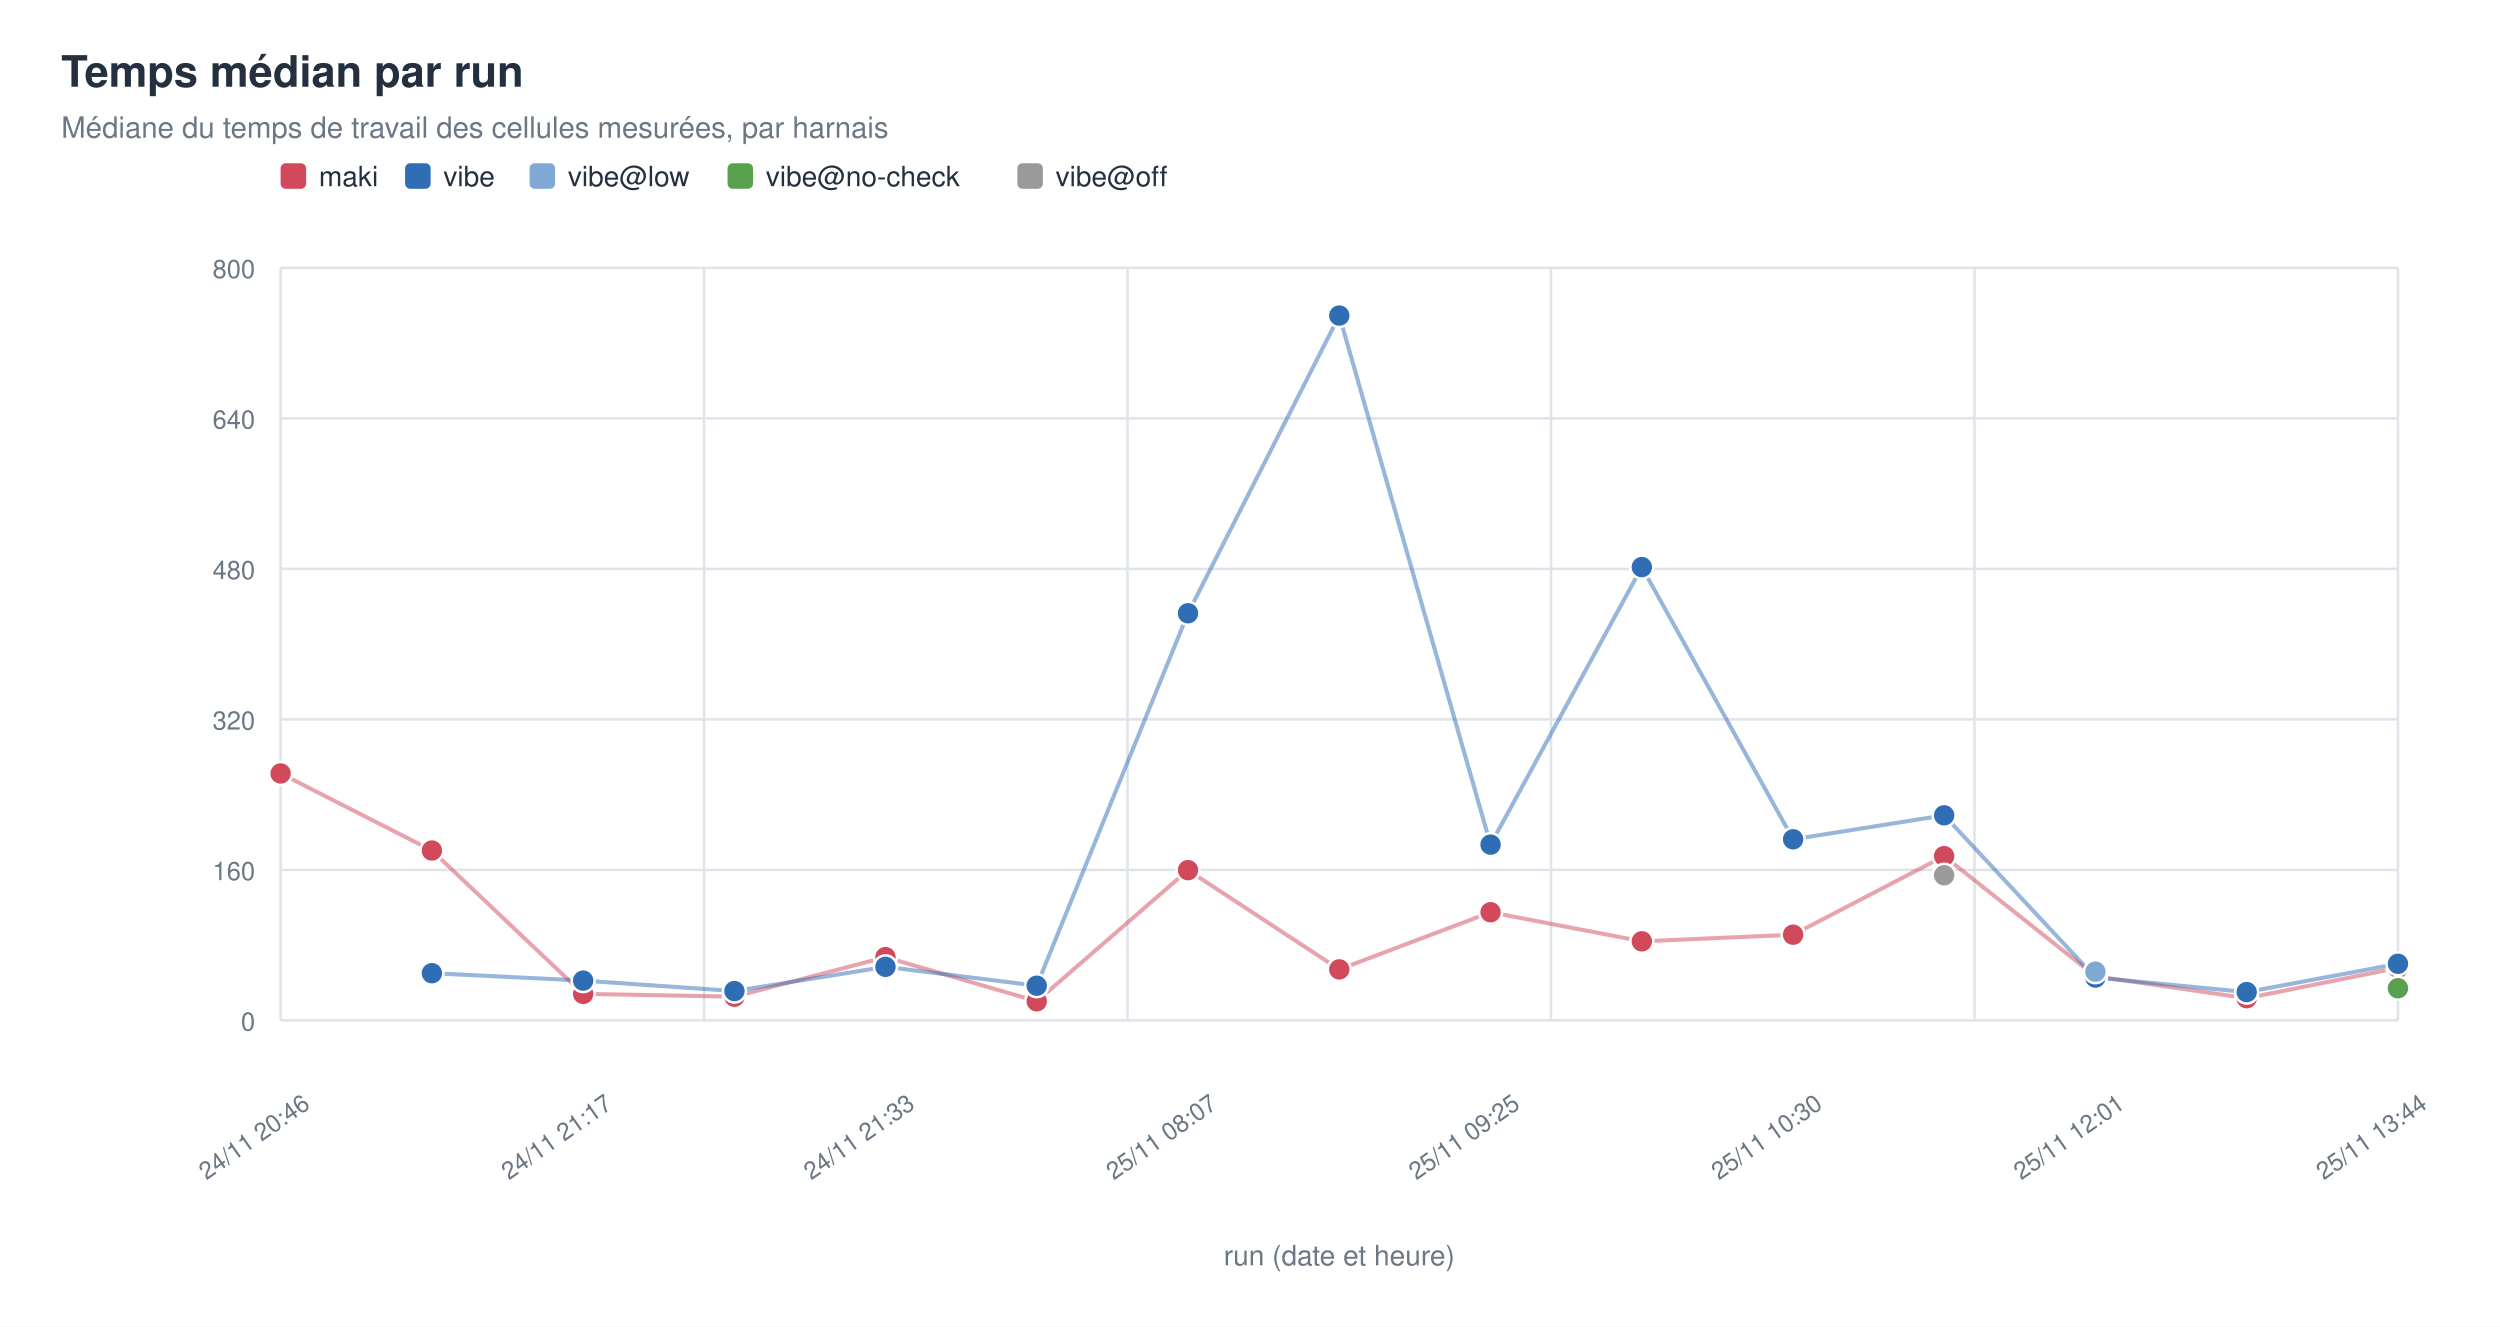
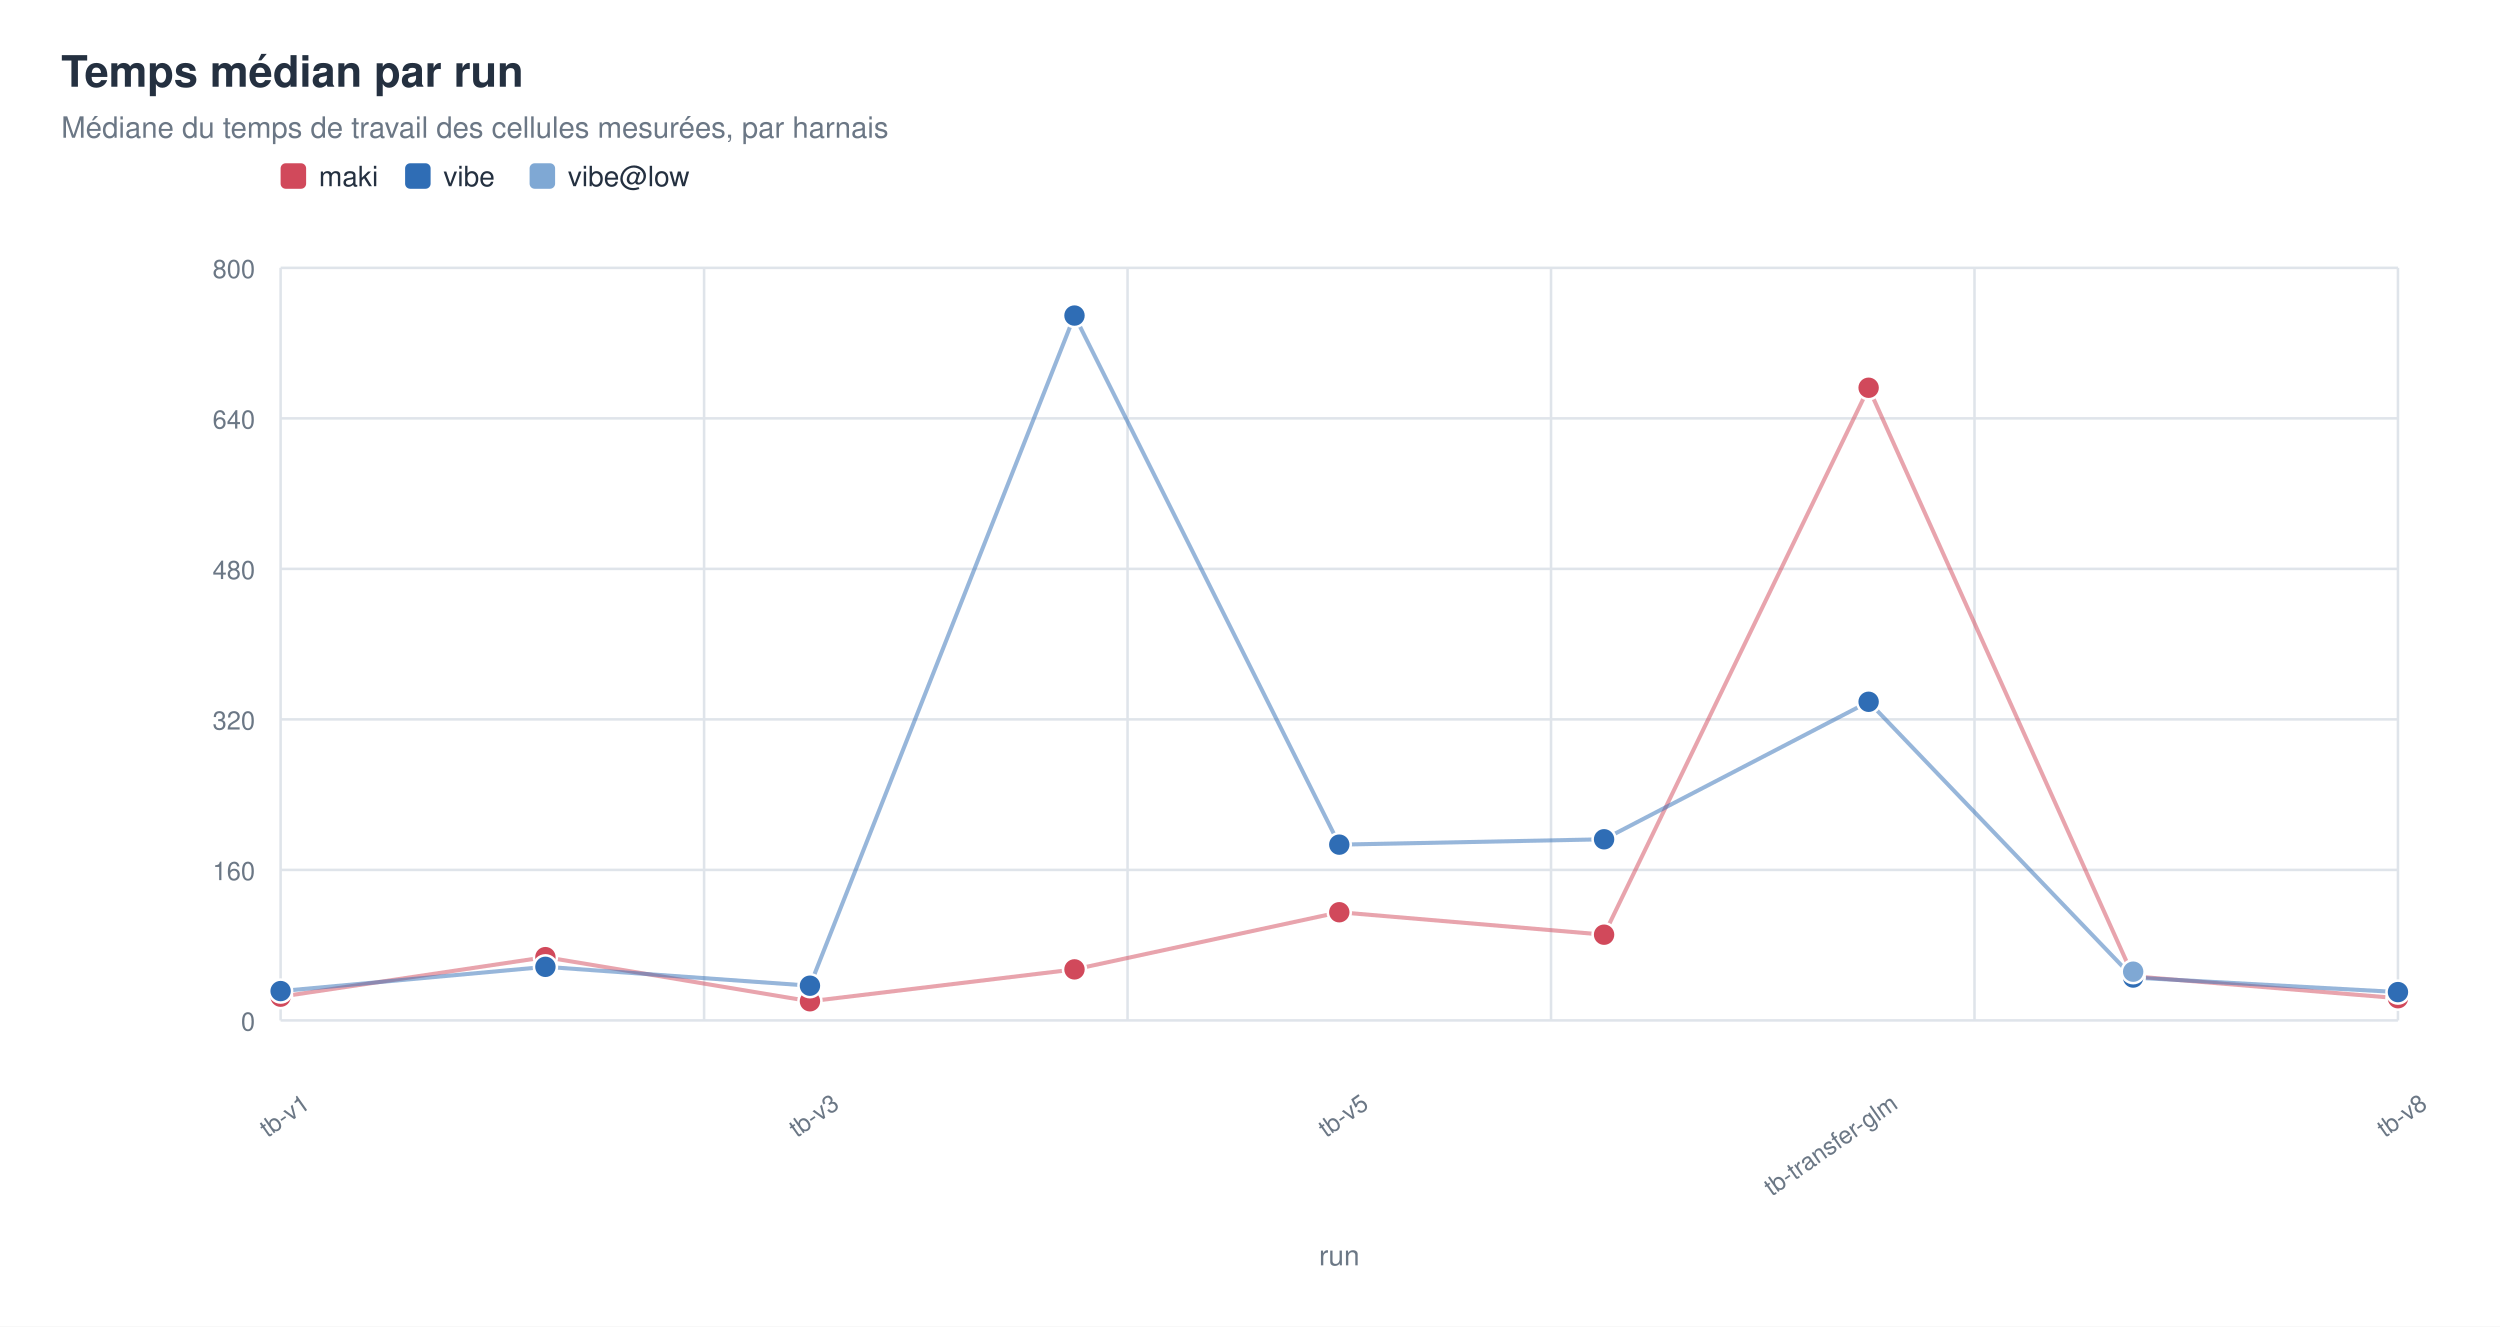
<svg xmlns="http://www.w3.org/2000/svg" width="980" height="520" viewBox="0 0 980 520" font-family="Helvetica, Arial, sans-serif">
  <rect width="980" height="520" fill="#ffffff" />
  <text x="24.0" y="34.0" font-size="17" fill="#243040" text-anchor="start" font-weight="bold">Temps médian par run</text>
  <text x="24.0" y="54.0" font-size="11.5" fill="#6b7785" text-anchor="start">Médiane du temps de travail des cellules mesurées, par harnais</text>
  <line x1="110.0" y1="105.0" x2="110.0" y2="400.0" stroke="#dfe4ea" stroke-width="1" opacity="1.0" />
  <line x1="276.0" y1="105.0" x2="276.0" y2="400.0" stroke="#dfe4ea" stroke-width="1" opacity="1.0" />
  <line x1="442.0" y1="105.0" x2="442.0" y2="400.0" stroke="#dfe4ea" stroke-width="1" opacity="1.0" />
  <line x1="608.0" y1="105.0" x2="608.0" y2="400.0" stroke="#dfe4ea" stroke-width="1" opacity="1.0" />
  <line x1="774.0" y1="105.0" x2="774.0" y2="400.0" stroke="#dfe4ea" stroke-width="1" opacity="1.0" />
  <line x1="940.0" y1="105.0" x2="940.0" y2="400.0" stroke="#dfe4ea" stroke-width="1" opacity="1.0" />
  <line x1="110.0" y1="400.0" x2="940.0" y2="400.0" stroke="#dfe4ea" stroke-width="1" opacity="1.0" />
  <text x="100.0" y="404.0" font-size="10" fill="#6b7785" text-anchor="end">0</text>
  <line x1="110.0" y1="341.0" x2="940.0" y2="341.0" stroke="#dfe4ea" stroke-width="1" opacity="1.0" />
  <text x="100.0" y="345.0" font-size="10" fill="#6b7785" text-anchor="end">160</text>
  <line x1="110.0" y1="282.0" x2="940.0" y2="282.0" stroke="#dfe4ea" stroke-width="1" opacity="1.0" />
  <text x="100.0" y="286.0" font-size="10" fill="#6b7785" text-anchor="end">320</text>
  <line x1="110.0" y1="223.0" x2="940.0" y2="223.0" stroke="#dfe4ea" stroke-width="1" opacity="1.0" />
  <text x="100.0" y="227.0" font-size="10" fill="#6b7785" text-anchor="end">480</text>
  <line x1="110.0" y1="164.0" x2="940.0" y2="164.0" stroke="#dfe4ea" stroke-width="1" opacity="1.0" />
  <text x="100.0" y="168.0" font-size="10" fill="#6b7785" text-anchor="end">640</text>
  <line x1="110.0" y1="105.0" x2="940.0" y2="105.0" stroke="#dfe4ea" stroke-width="1" opacity="1.0" />
  <text x="100.0" y="109.0" font-size="10" fill="#6b7785" text-anchor="end">800</text>
-   <text x="122.0" y="434.0" font-size="9.5" fill="#6b7785" text-anchor="end" transform="rotate(-35 122.0 434.0)">24/11 20:46</text>
-   <text x="240.6" y="434.0" font-size="9.5" fill="#6b7785" text-anchor="end" transform="rotate(-35 240.6 434.0)">24/11 21:17</text>
-   <text x="359.1" y="434.0" font-size="9.5" fill="#6b7785" text-anchor="end" transform="rotate(-35 359.1 434.0)">24/11 21:33</text>
-   <text x="477.7" y="434.0" font-size="9.5" fill="#6b7785" text-anchor="end" transform="rotate(-35 477.7 434.0)">25/11 08:07</text>
-   <text x="596.3" y="434.0" font-size="9.5" fill="#6b7785" text-anchor="end" transform="rotate(-35 596.3 434.0)">25/11 09:25</text>
-   <text x="714.9" y="434.0" font-size="9.5" fill="#6b7785" text-anchor="end" transform="rotate(-35 714.9 434.0)">25/11 10:30</text>
-   <text x="833.4" y="434.0" font-size="9.5" fill="#6b7785" text-anchor="end" transform="rotate(-35 833.4 434.0)">25/11 12:01</text>
-   <text x="952.0" y="434.0" font-size="9.5" fill="#6b7785" text-anchor="end" transform="rotate(-35 952.0 434.0)">25/11 13:44</text>
-   <line x1="110.0" y1="303.2" x2="169.3" y2="333.4" stroke="#d1495b" stroke-width="1.6" opacity="0.5" />
-   <line x1="169.3" y1="333.4" x2="228.6" y2="389.6" stroke="#d1495b" stroke-width="1.6" opacity="0.5" />
-   <line x1="228.6" y1="389.6" x2="287.9" y2="390.7" stroke="#d1495b" stroke-width="1.6" opacity="0.5" />
-   <line x1="287.9" y1="390.7" x2="347.1" y2="375.2" stroke="#d1495b" stroke-width="1.6" opacity="0.5" />
-   <line x1="347.1" y1="375.2" x2="406.4" y2="392.5" stroke="#d1495b" stroke-width="1.6" opacity="0.5" />
-   <line x1="406.4" y1="392.5" x2="465.7" y2="341.1" stroke="#d1495b" stroke-width="1.6" opacity="0.5" />
-   <line x1="465.7" y1="341.1" x2="525.0" y2="380.0" stroke="#d1495b" stroke-width="1.6" opacity="0.5" />
-   <line x1="525.0" y1="380.0" x2="584.3" y2="357.6" stroke="#d1495b" stroke-width="1.6" opacity="0.5" />
-   <line x1="584.3" y1="357.6" x2="643.6" y2="369.0" stroke="#d1495b" stroke-width="1.6" opacity="0.5" />
-   <line x1="643.6" y1="369.0" x2="702.9" y2="366.4" stroke="#d1495b" stroke-width="1.6" opacity="0.5" />
-   <line x1="702.9" y1="366.4" x2="762.1" y2="335.6" stroke="#d1495b" stroke-width="1.6" opacity="0.5" />
-   <line x1="762.1" y1="335.6" x2="821.4" y2="382.7" stroke="#d1495b" stroke-width="1.6" opacity="0.5" />
-   <line x1="821.4" y1="382.7" x2="880.7" y2="391.3" stroke="#d1495b" stroke-width="1.6" opacity="0.5" />
-   <line x1="880.7" y1="391.3" x2="940.0" y2="379.4" stroke="#d1495b" stroke-width="1.6" opacity="0.5" />
+   <text x="122.0" y="434.0" font-size="9.5" fill="#6b7785" text-anchor="end" transform="rotate(-35 122.0 434.0)">tb-v1</text>
+   <text x="329.5" y="434.0" font-size="9.5" fill="#6b7785" text-anchor="end" transform="rotate(-35 329.5 434.0)">tb-v3</text>
+   <text x="537.0" y="434.0" font-size="9.5" fill="#6b7785" text-anchor="end" transform="rotate(-35 537.0 434.0)">tb-v5</text>
+   <text x="744.5" y="434.0" font-size="9.5" fill="#6b7785" text-anchor="end" transform="rotate(-35 744.5 434.0)">tb-transfer-glm</text>
+   <text x="952.0" y="434.0" font-size="9.5" fill="#6b7785" text-anchor="end" transform="rotate(-35 952.0 434.0)">tb-v8</text>
+   <line x1="110.0" y1="390.7" x2="213.8" y2="375.2" stroke="#d1495b" stroke-width="1.6" opacity="0.5" />
+   <line x1="213.8" y1="375.2" x2="317.5" y2="392.5" stroke="#d1495b" stroke-width="1.6" opacity="0.5" />
+   <line x1="317.5" y1="392.5" x2="421.2" y2="380.0" stroke="#d1495b" stroke-width="1.6" opacity="0.5" />
+   <line x1="421.2" y1="380.0" x2="525.0" y2="357.6" stroke="#d1495b" stroke-width="1.6" opacity="0.5" />
+   <line x1="525.0" y1="357.6" x2="628.8" y2="366.4" stroke="#d1495b" stroke-width="1.6" opacity="0.5" />
+   <line x1="628.8" y1="366.4" x2="732.5" y2="152.0" stroke="#d1495b" stroke-width="1.6" opacity="0.5" />
+   <line x1="732.5" y1="152.0" x2="836.2" y2="382.7" stroke="#d1495b" stroke-width="1.6" opacity="0.5" />
+   <line x1="836.2" y1="382.7" x2="940.0" y2="391.3" stroke="#d1495b" stroke-width="1.6" opacity="0.5" />
  <g>
-     <circle cx="110.0" cy="303.2" r="4.5" fill="#d1495b" stroke="#ffffff" stroke-width="1" />
+     <circle cx="110.0" cy="390.7" r="4.5" fill="#d1495b" stroke="#ffffff" stroke-width="1" />
  </g>
  <g>
-     <circle cx="169.3" cy="333.4" r="4.5" fill="#d1495b" stroke="#ffffff" stroke-width="1" />
+     <circle cx="213.8" cy="375.2" r="4.5" fill="#d1495b" stroke="#ffffff" stroke-width="1" />
  </g>
  <g>
-     <circle cx="228.6" cy="389.6" r="4.5" fill="#d1495b" stroke="#ffffff" stroke-width="1" />
+     <circle cx="317.5" cy="392.5" r="4.5" fill="#d1495b" stroke="#ffffff" stroke-width="1" />
  </g>
  <g>
-     <circle cx="287.9" cy="390.7" r="4.5" fill="#d1495b" stroke="#ffffff" stroke-width="1" />
+     <circle cx="421.2" cy="380.0" r="4.5" fill="#d1495b" stroke="#ffffff" stroke-width="1" />
  </g>
  <g>
-     <circle cx="347.1" cy="375.2" r="4.5" fill="#d1495b" stroke="#ffffff" stroke-width="1" />
+     <circle cx="525.0" cy="357.6" r="4.5" fill="#d1495b" stroke="#ffffff" stroke-width="1" />
  </g>
  <g>
-     <circle cx="406.4" cy="392.5" r="4.5" fill="#d1495b" stroke="#ffffff" stroke-width="1" />
+     <circle cx="628.8" cy="366.4" r="4.5" fill="#d1495b" stroke="#ffffff" stroke-width="1" />
  </g>
  <g>
-     <circle cx="465.7" cy="341.1" r="4.5" fill="#d1495b" stroke="#ffffff" stroke-width="1" />
+     <circle cx="732.5" cy="152.0" r="4.5" fill="#d1495b" stroke="#ffffff" stroke-width="1" />
  </g>
  <g>
-     <circle cx="525.0" cy="380.0" r="4.5" fill="#d1495b" stroke="#ffffff" stroke-width="1" />
+     <circle cx="836.2" cy="382.7" r="4.5" fill="#d1495b" stroke="#ffffff" stroke-width="1" />
  </g>
  <g>
-     <circle cx="584.3" cy="357.6" r="4.5" fill="#d1495b" stroke="#ffffff" stroke-width="1" />
+     <circle cx="940.0" cy="391.3" r="4.5" fill="#d1495b" stroke="#ffffff" stroke-width="1" />
+   </g>
+   <line x1="110.0" y1="388.5" x2="213.8" y2="379.0" stroke="#2f6db5" stroke-width="1.6" opacity="0.5" />
+   <line x1="213.8" y1="379.0" x2="317.5" y2="386.4" stroke="#2f6db5" stroke-width="1.6" opacity="0.5" />
+   <line x1="317.5" y1="386.4" x2="421.2" y2="123.7" stroke="#2f6db5" stroke-width="1.6" opacity="0.5" />
+   <line x1="421.2" y1="123.7" x2="525.0" y2="331.1" stroke="#2f6db5" stroke-width="1.6" opacity="0.5" />
+   <line x1="525.0" y1="331.1" x2="628.8" y2="329.0" stroke="#2f6db5" stroke-width="1.6" opacity="0.5" />
+   <line x1="628.8" y1="329.0" x2="732.5" y2="275.1" stroke="#2f6db5" stroke-width="1.6" opacity="0.5" />
+   <line x1="732.5" y1="275.1" x2="836.2" y2="383.2" stroke="#2f6db5" stroke-width="1.6" opacity="0.5" />
+   <line x1="836.2" y1="383.2" x2="940.0" y2="388.9" stroke="#2f6db5" stroke-width="1.6" opacity="0.5" />
+   <g>
+     <circle cx="110.0" cy="388.5" r="4.5" fill="#2f6db5" stroke="#ffffff" stroke-width="1" />
  </g>
  <g>
-     <circle cx="643.6" cy="369.0" r="4.5" fill="#d1495b" stroke="#ffffff" stroke-width="1" />
+     <circle cx="213.8" cy="379.0" r="4.5" fill="#2f6db5" stroke="#ffffff" stroke-width="1" />
  </g>
  <g>
-     <circle cx="702.9" cy="366.4" r="4.5" fill="#d1495b" stroke="#ffffff" stroke-width="1" />
+     <circle cx="317.5" cy="386.4" r="4.5" fill="#2f6db5" stroke="#ffffff" stroke-width="1" />
  </g>
  <g>
-     <circle cx="762.1" cy="335.6" r="4.5" fill="#d1495b" stroke="#ffffff" stroke-width="1" />
+     <circle cx="421.2" cy="123.7" r="4.5" fill="#2f6db5" stroke="#ffffff" stroke-width="1" />
  </g>
  <g>
-     <circle cx="821.4" cy="382.7" r="4.5" fill="#d1495b" stroke="#ffffff" stroke-width="1" />
+     <circle cx="525.0" cy="331.1" r="4.5" fill="#2f6db5" stroke="#ffffff" stroke-width="1" />
  </g>
  <g>
-     <circle cx="880.7" cy="391.3" r="4.5" fill="#d1495b" stroke="#ffffff" stroke-width="1" />
+     <circle cx="628.8" cy="329.0" r="4.5" fill="#2f6db5" stroke="#ffffff" stroke-width="1" />
  </g>
  <g>
-     <circle cx="940.0" cy="379.4" r="4.5" fill="#d1495b" stroke="#ffffff" stroke-width="1" />
-   </g>
-   <line x1="169.3" y1="381.5" x2="228.6" y2="384.4" stroke="#2f6db5" stroke-width="1.6" opacity="0.5" />
-   <line x1="228.6" y1="384.4" x2="287.9" y2="388.5" stroke="#2f6db5" stroke-width="1.6" opacity="0.5" />
-   <line x1="287.9" y1="388.5" x2="347.1" y2="379.0" stroke="#2f6db5" stroke-width="1.6" opacity="0.5" />
-   <line x1="347.1" y1="379.0" x2="406.4" y2="386.4" stroke="#2f6db5" stroke-width="1.6" opacity="0.5" />
-   <line x1="406.4" y1="386.4" x2="465.7" y2="240.4" stroke="#2f6db5" stroke-width="1.6" opacity="0.5" />
-   <line x1="465.7" y1="240.4" x2="525.0" y2="123.7" stroke="#2f6db5" stroke-width="1.6" opacity="0.5" />
-   <line x1="525.0" y1="123.7" x2="584.3" y2="331.1" stroke="#2f6db5" stroke-width="1.6" opacity="0.5" />
-   <line x1="584.3" y1="331.1" x2="643.6" y2="222.3" stroke="#2f6db5" stroke-width="1.6" opacity="0.5" />
-   <line x1="643.6" y1="222.3" x2="702.9" y2="329.0" stroke="#2f6db5" stroke-width="1.6" opacity="0.5" />
-   <line x1="702.9" y1="329.0" x2="762.1" y2="319.6" stroke="#2f6db5" stroke-width="1.6" opacity="0.5" />
-   <line x1="762.1" y1="319.6" x2="821.4" y2="383.2" stroke="#2f6db5" stroke-width="1.6" opacity="0.5" />
-   <line x1="821.4" y1="383.2" x2="880.7" y2="388.9" stroke="#2f6db5" stroke-width="1.6" opacity="0.5" />
-   <line x1="880.7" y1="388.9" x2="940.0" y2="377.8" stroke="#2f6db5" stroke-width="1.6" opacity="0.5" />
-   <g>
-     <circle cx="169.3" cy="381.5" r="4.5" fill="#2f6db5" stroke="#ffffff" stroke-width="1" />
+     <circle cx="732.5" cy="275.1" r="4.5" fill="#2f6db5" stroke="#ffffff" stroke-width="1" />
  </g>
  <g>
-     <circle cx="228.6" cy="384.4" r="4.5" fill="#2f6db5" stroke="#ffffff" stroke-width="1" />
+     <circle cx="836.2" cy="383.2" r="4.5" fill="#2f6db5" stroke="#ffffff" stroke-width="1" />
  </g>
  <g>
-     <circle cx="287.9" cy="388.5" r="4.5" fill="#2f6db5" stroke="#ffffff" stroke-width="1" />
+     <circle cx="940.0" cy="388.9" r="4.5" fill="#2f6db5" stroke="#ffffff" stroke-width="1" />
  </g>
  <g>
-     <circle cx="347.1" cy="379.0" r="4.5" fill="#2f6db5" stroke="#ffffff" stroke-width="1" />
-   </g>
-   <g>
-     <circle cx="406.4" cy="386.4" r="4.5" fill="#2f6db5" stroke="#ffffff" stroke-width="1" />
-   </g>
-   <g>
-     <circle cx="465.7" cy="240.4" r="4.5" fill="#2f6db5" stroke="#ffffff" stroke-width="1" />
-   </g>
-   <g>
-     <circle cx="525.0" cy="123.7" r="4.5" fill="#2f6db5" stroke="#ffffff" stroke-width="1" />
-   </g>
-   <g>
-     <circle cx="584.3" cy="331.1" r="4.5" fill="#2f6db5" stroke="#ffffff" stroke-width="1" />
-   </g>
-   <g>
-     <circle cx="643.6" cy="222.3" r="4.5" fill="#2f6db5" stroke="#ffffff" stroke-width="1" />
-   </g>
-   <g>
-     <circle cx="702.9" cy="329.0" r="4.5" fill="#2f6db5" stroke="#ffffff" stroke-width="1" />
-   </g>
-   <g>
-     <circle cx="762.1" cy="319.6" r="4.5" fill="#2f6db5" stroke="#ffffff" stroke-width="1" />
-   </g>
-   <g>
-     <circle cx="821.4" cy="383.2" r="4.5" fill="#2f6db5" stroke="#ffffff" stroke-width="1" />
-   </g>
-   <g>
-     <circle cx="880.7" cy="388.9" r="4.5" fill="#2f6db5" stroke="#ffffff" stroke-width="1" />
-   </g>
-   <g>
-     <circle cx="940.0" cy="377.8" r="4.5" fill="#2f6db5" stroke="#ffffff" stroke-width="1" />
-   </g>
-   <g>
-     <circle cx="821.4" cy="380.9" r="4.5" fill="#7fa8d4" stroke="#ffffff" stroke-width="1" />
-   </g>
-   <g>
-     <circle cx="940.0" cy="387.4" r="4.5" fill="#59a14f" stroke="#ffffff" stroke-width="1" />
-   </g>
-   <g>
-     <circle cx="762.1" cy="343.1" r="4.5" fill="#9a9a9a" stroke="#ffffff" stroke-width="1" />
+     <circle cx="836.2" cy="380.9" r="4.5" fill="#7fa8d4" stroke="#ffffff" stroke-width="1" />
  </g>
  <rect x="110.0" y="64.0" width="10.0" height="10.0" rx="2" fill="#d1495b" opacity="1.0" />
  <text x="125.0" y="73.0" font-size="11" fill="#243040" text-anchor="start">maki</text>
  <rect x="158.8" y="64.0" width="10.0" height="10.0" rx="2" fill="#2f6db5" opacity="1.0" />
  <text x="173.8" y="73.0" font-size="11" fill="#243040" text-anchor="start">vibe</text>
  <rect x="207.6" y="64.0" width="10.0" height="10.0" rx="2" fill="#7fa8d4" opacity="1.0" />
  <text x="222.6" y="73.0" font-size="11" fill="#243040" text-anchor="start">vibe@low</text>
-   <rect x="285.2" y="64.0" width="10.0" height="10.0" rx="2" fill="#59a14f" opacity="1.0" />
-   <text x="300.2" y="73.0" font-size="11" fill="#243040" text-anchor="start">vibe@no-check</text>
-   <rect x="398.8" y="64.0" width="10.0" height="10.0" rx="2" fill="#9a9a9a" opacity="1.0" />
-   <text x="413.8" y="73.0" font-size="11" fill="#243040" text-anchor="start">vibe@off</text>
-   <text x="525.0" y="496.0" font-size="11" fill="#6b7785" text-anchor="middle">run (date et heure)</text>
+   <text x="525.0" y="496.0" font-size="11" fill="#6b7785" text-anchor="middle">run</text>
</svg>
